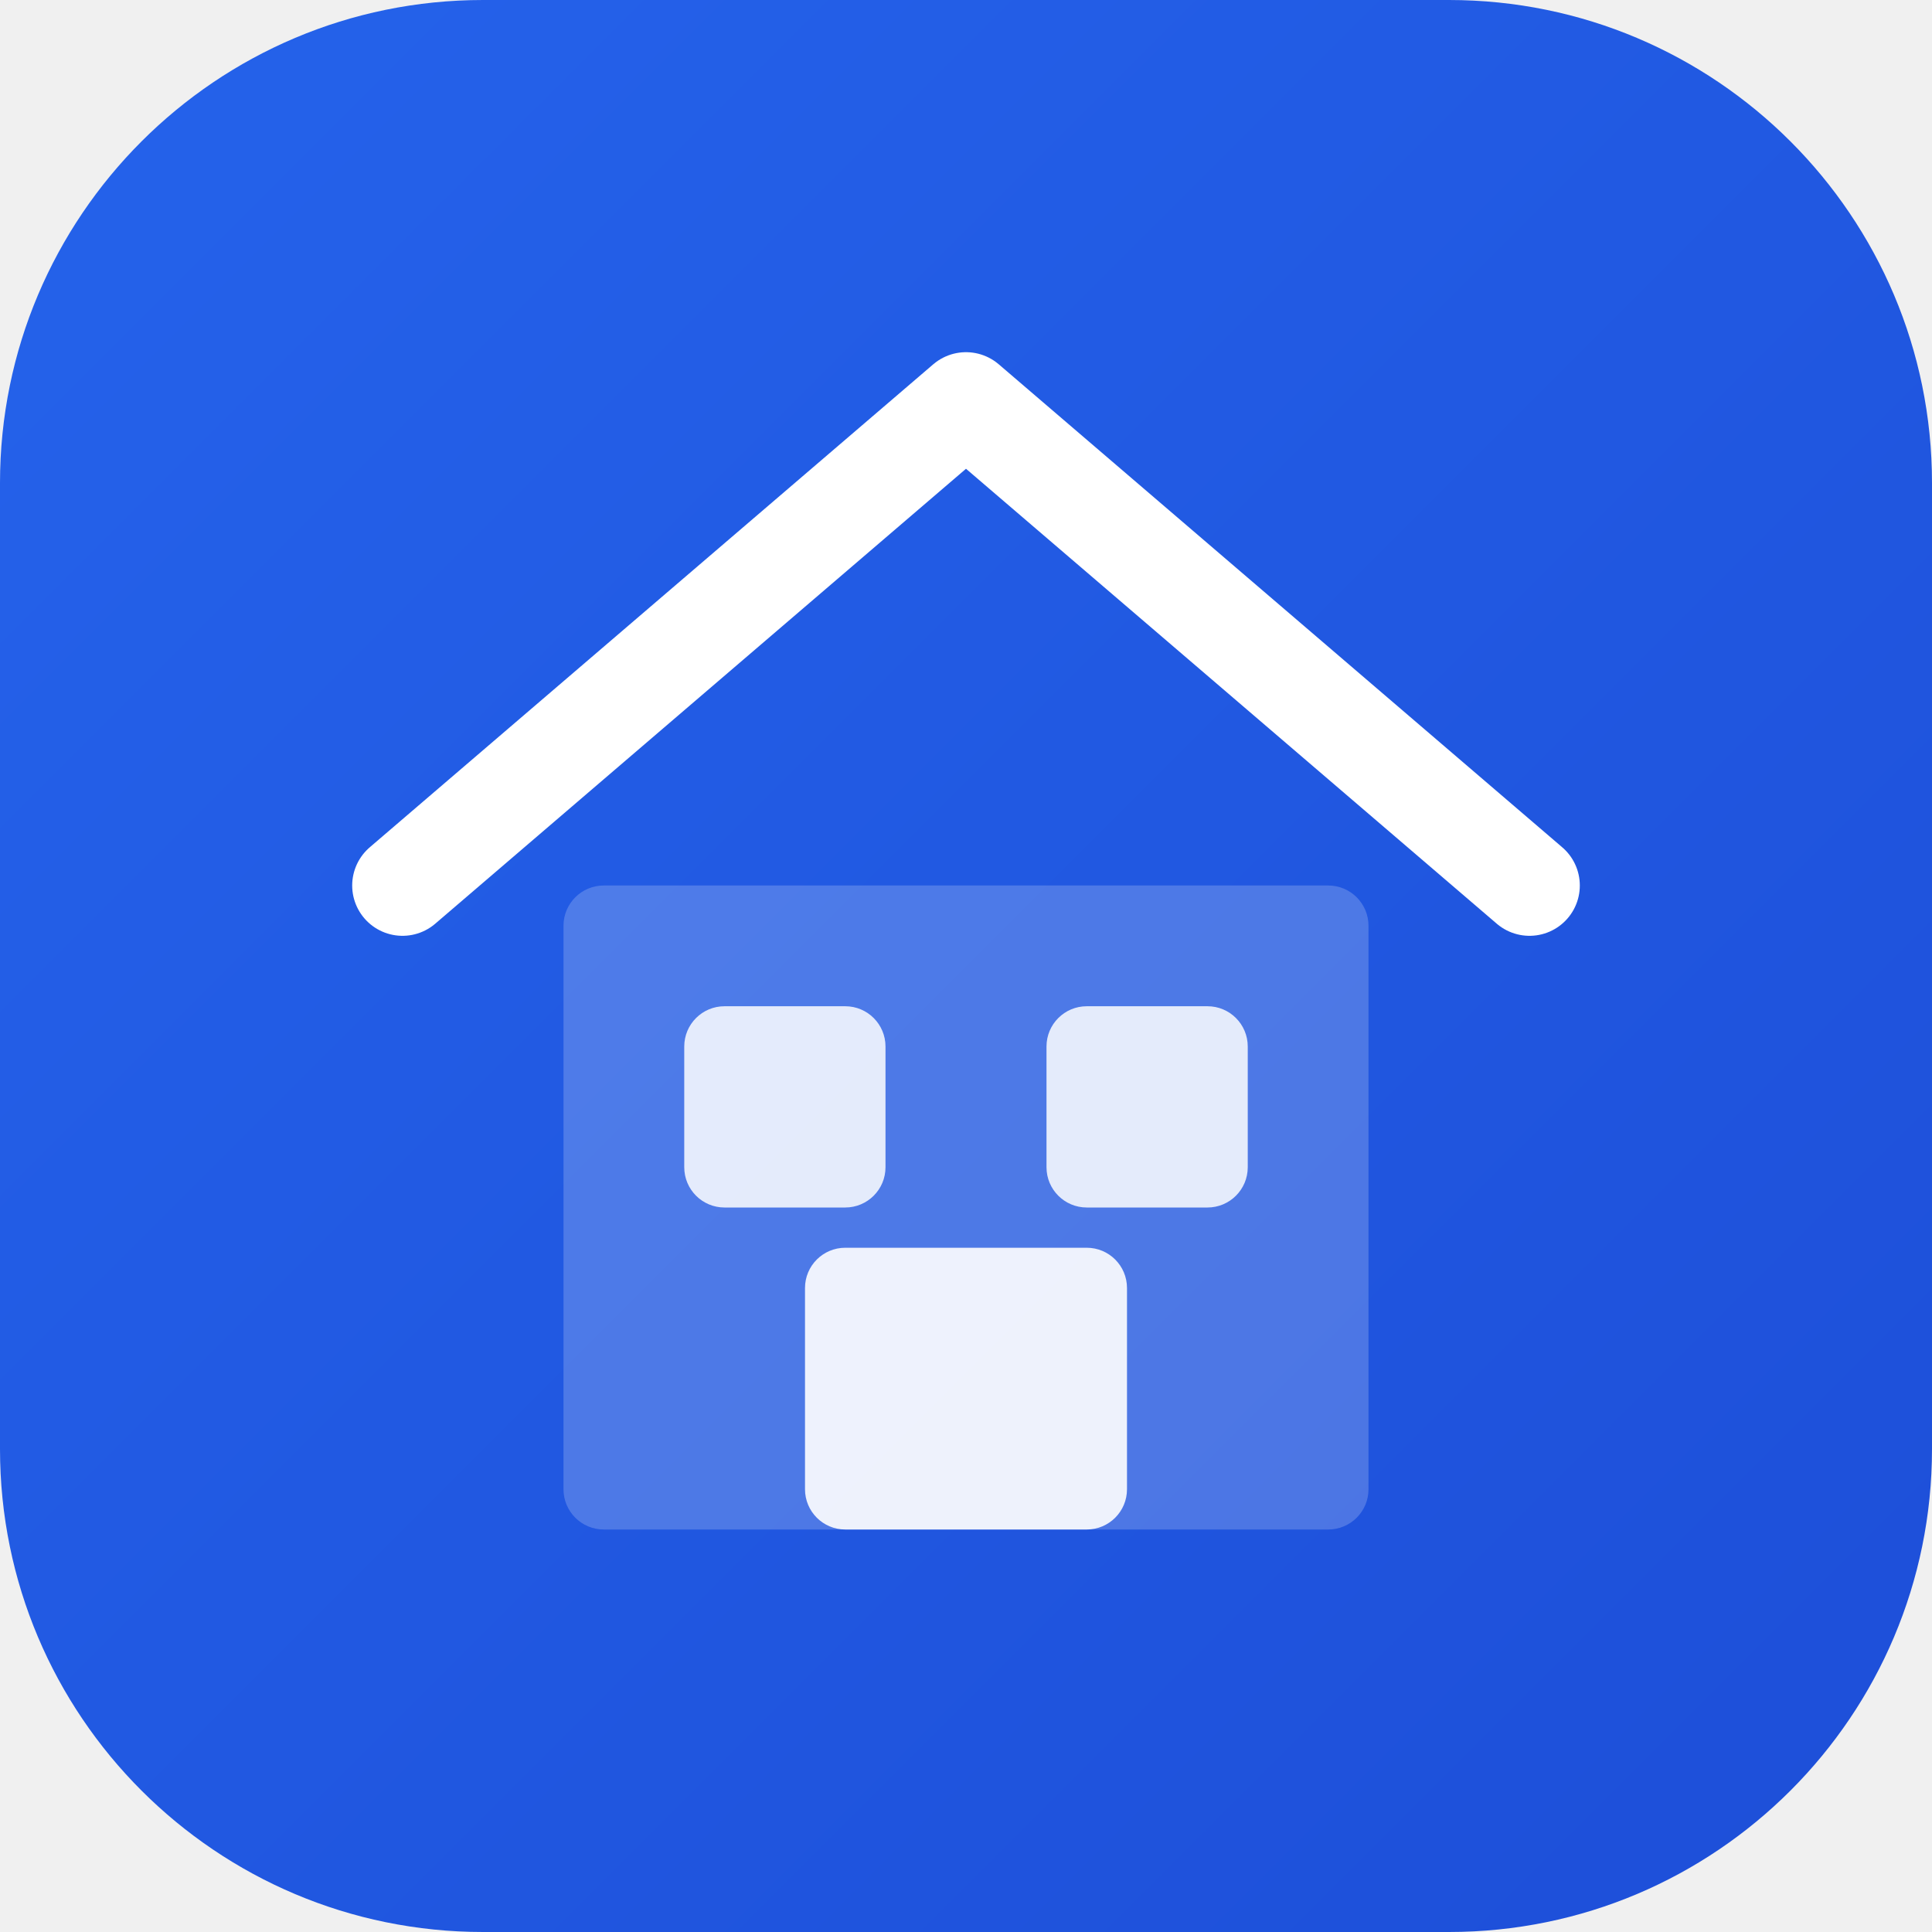
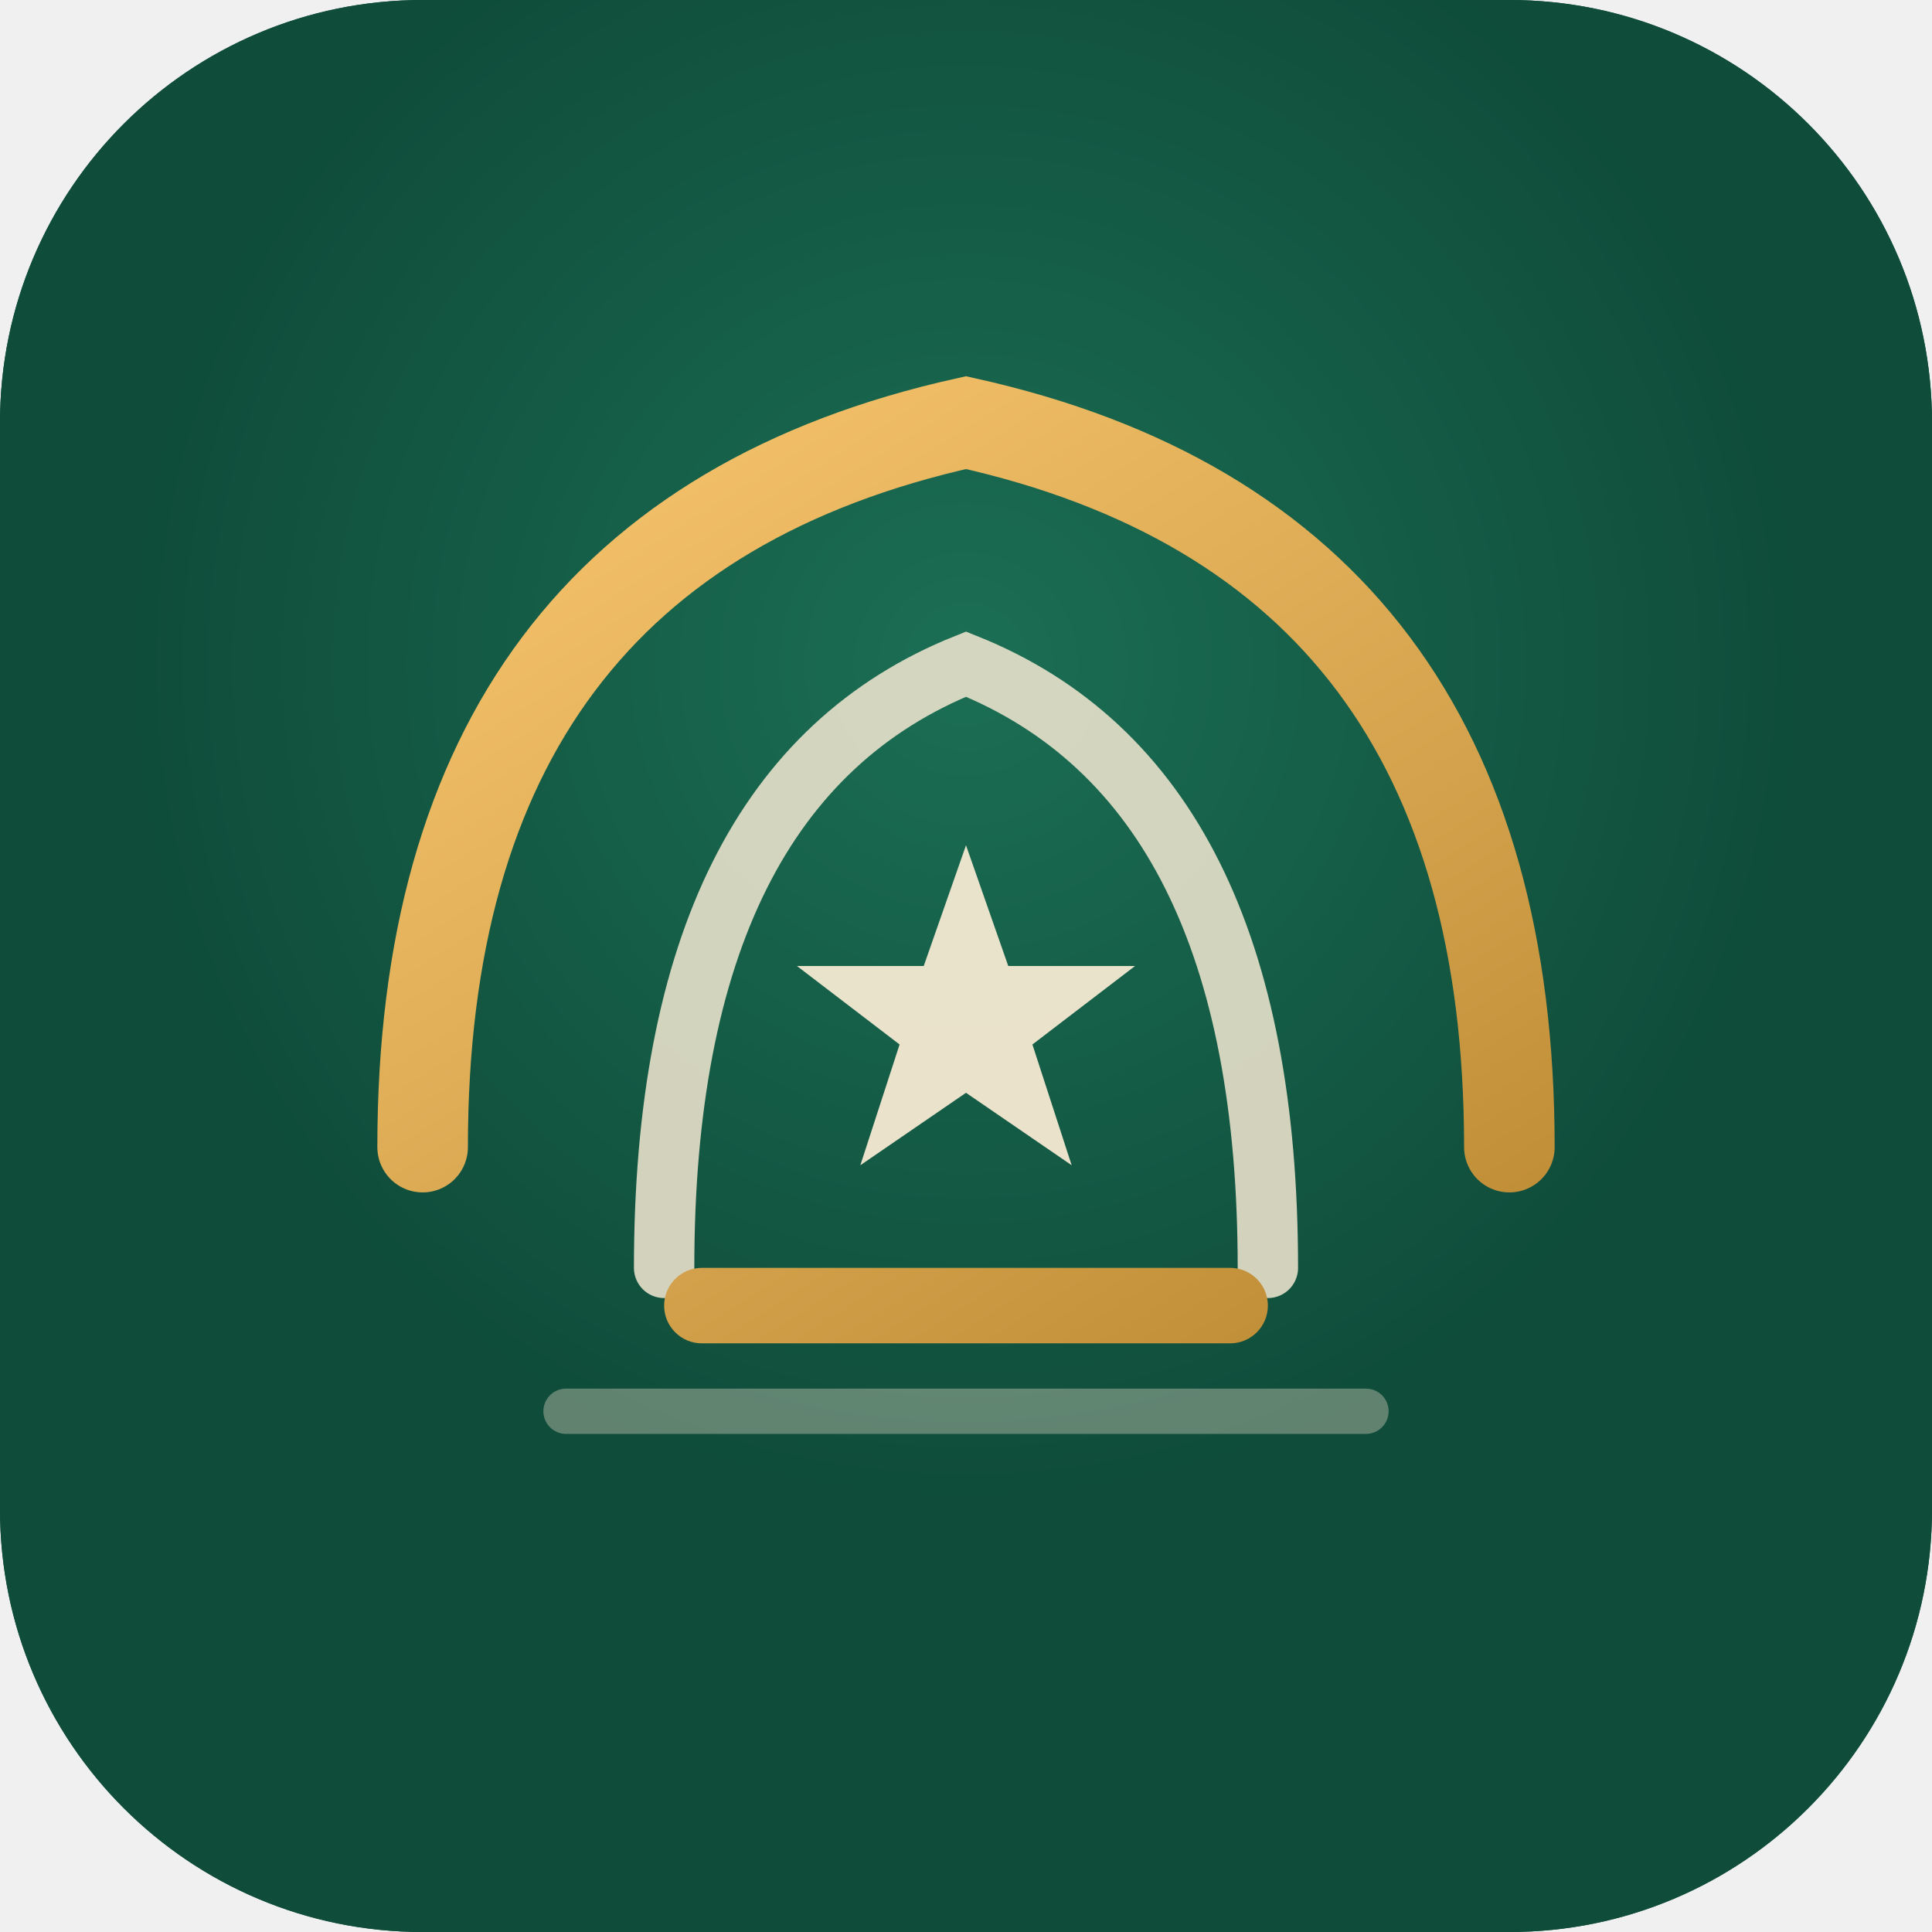
- <svg xmlns="http://www.w3.org/2000/svg" viewBox="0 0 48 48" fill="none">
-   <rect width="48" height="48" rx="12" fill="url(#g)" />
-   <path d="M10 22 L24 10 L38 22" stroke="white" stroke-width="2.5" stroke-linecap="round" stroke-linejoin="round" fill="none" />
-   <rect x="14" y="22" width="20" height="16" rx="1" fill="white" opacity="0.2" />
-   <rect x="17" y="25" width="5" height="5" rx="1" fill="white" opacity="0.85" />
-   <rect x="26" y="25" width="5" height="5" rx="1" fill="white" opacity="0.85" />
-   <rect x="20" y="31" width="8" height="7" rx="1" fill="white" opacity="0.9" />
+ <svg xmlns="http://www.w3.org/2000/svg" viewBox="0 0 64 64" fill="none" role="img" aria-label="GH Hostels mark">
+   <rect width="64" height="64" rx="14" fill="#0F4C3A" />
  <defs>
-     <linearGradient id="g" x1="0" y1="0" x2="48" y2="48" gradientUnits="userSpaceOnUse">
-       <stop offset="0%" stop-color="#2563EB" />
-       <stop offset="100%" stop-color="#1D4ED8" />
+     <radialGradient id="ghm-glow" cx="32" cy="22" r="28" gradientUnits="userSpaceOnUse">
+       <stop offset="0%" stop-color="#1B6E54" />
+       <stop offset="100%" stop-color="#0F4C3A" />
+     </radialGradient>
+     <linearGradient id="ghm-gold" x1="20" y1="14" x2="44" y2="52" gradientUnits="userSpaceOnUse">
+       <stop offset="0%" stop-color="#F5C26B" />
+       <stop offset="55%" stop-color="#D4A24C" />
+       <stop offset="100%" stop-color="#B8842E" />
    </linearGradient>
  </defs>
+   <rect width="64" height="64" rx="14" fill="url(#ghm-glow)" />
+   <path d="M14 38 Q14 18 32 14 Q50 18 50 38" stroke="url(#ghm-gold)" stroke-width="3" fill="none" stroke-linecap="round" />
+   <path d="M22 42 Q22 26 32 22 Q42 26 42 42" stroke="#F5E9D2" stroke-width="2" fill="none" stroke-linecap="round" opacity="0.85" />
+   <rect x="22" y="42" width="20" height="2.5" rx="1.25" fill="url(#ghm-gold)" />
+   <path d="M32 28 L33.4 32 L37.6 32 L34.2 34.6 L35.5 38.6 L32 36.2 L28.5 38.6 L29.8 34.6 L26.4 32 L30.6 32 Z" fill="#F5E9D2" opacity="0.95" />
+   <rect x="18" y="46" width="28" height="1.5" rx="0.75" fill="#F5E9D2" opacity="0.35" />
</svg>
